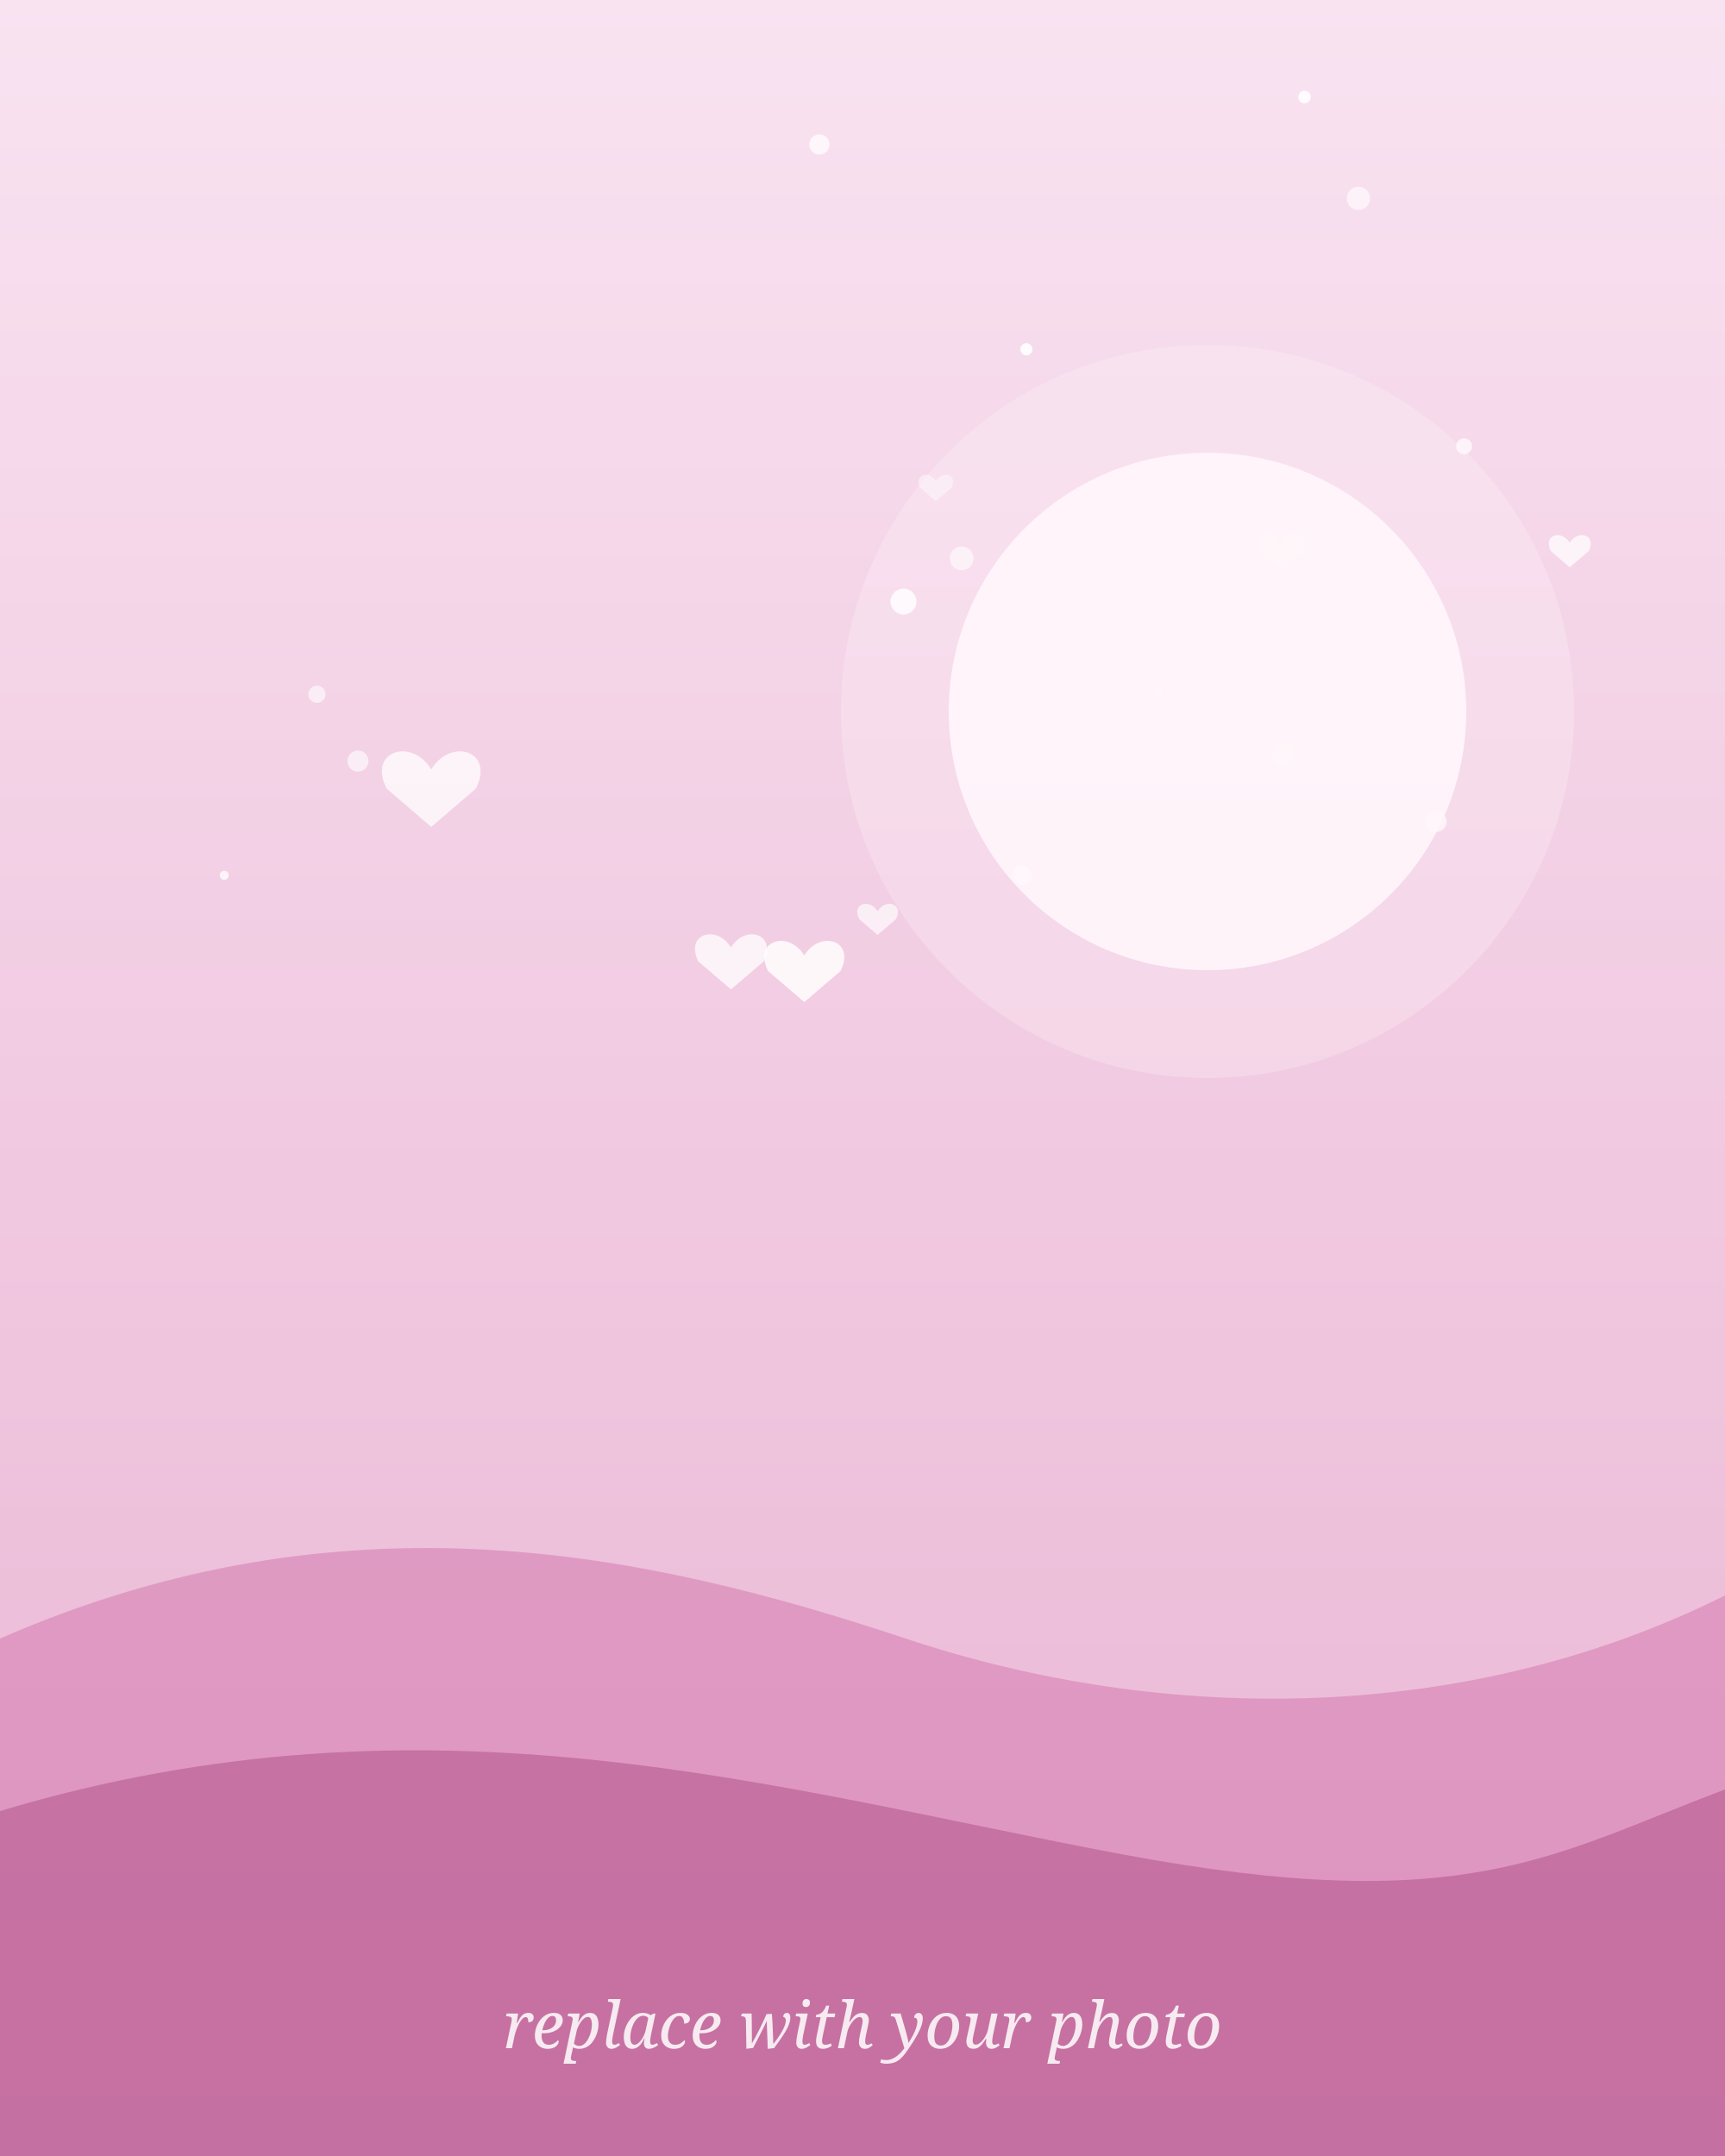
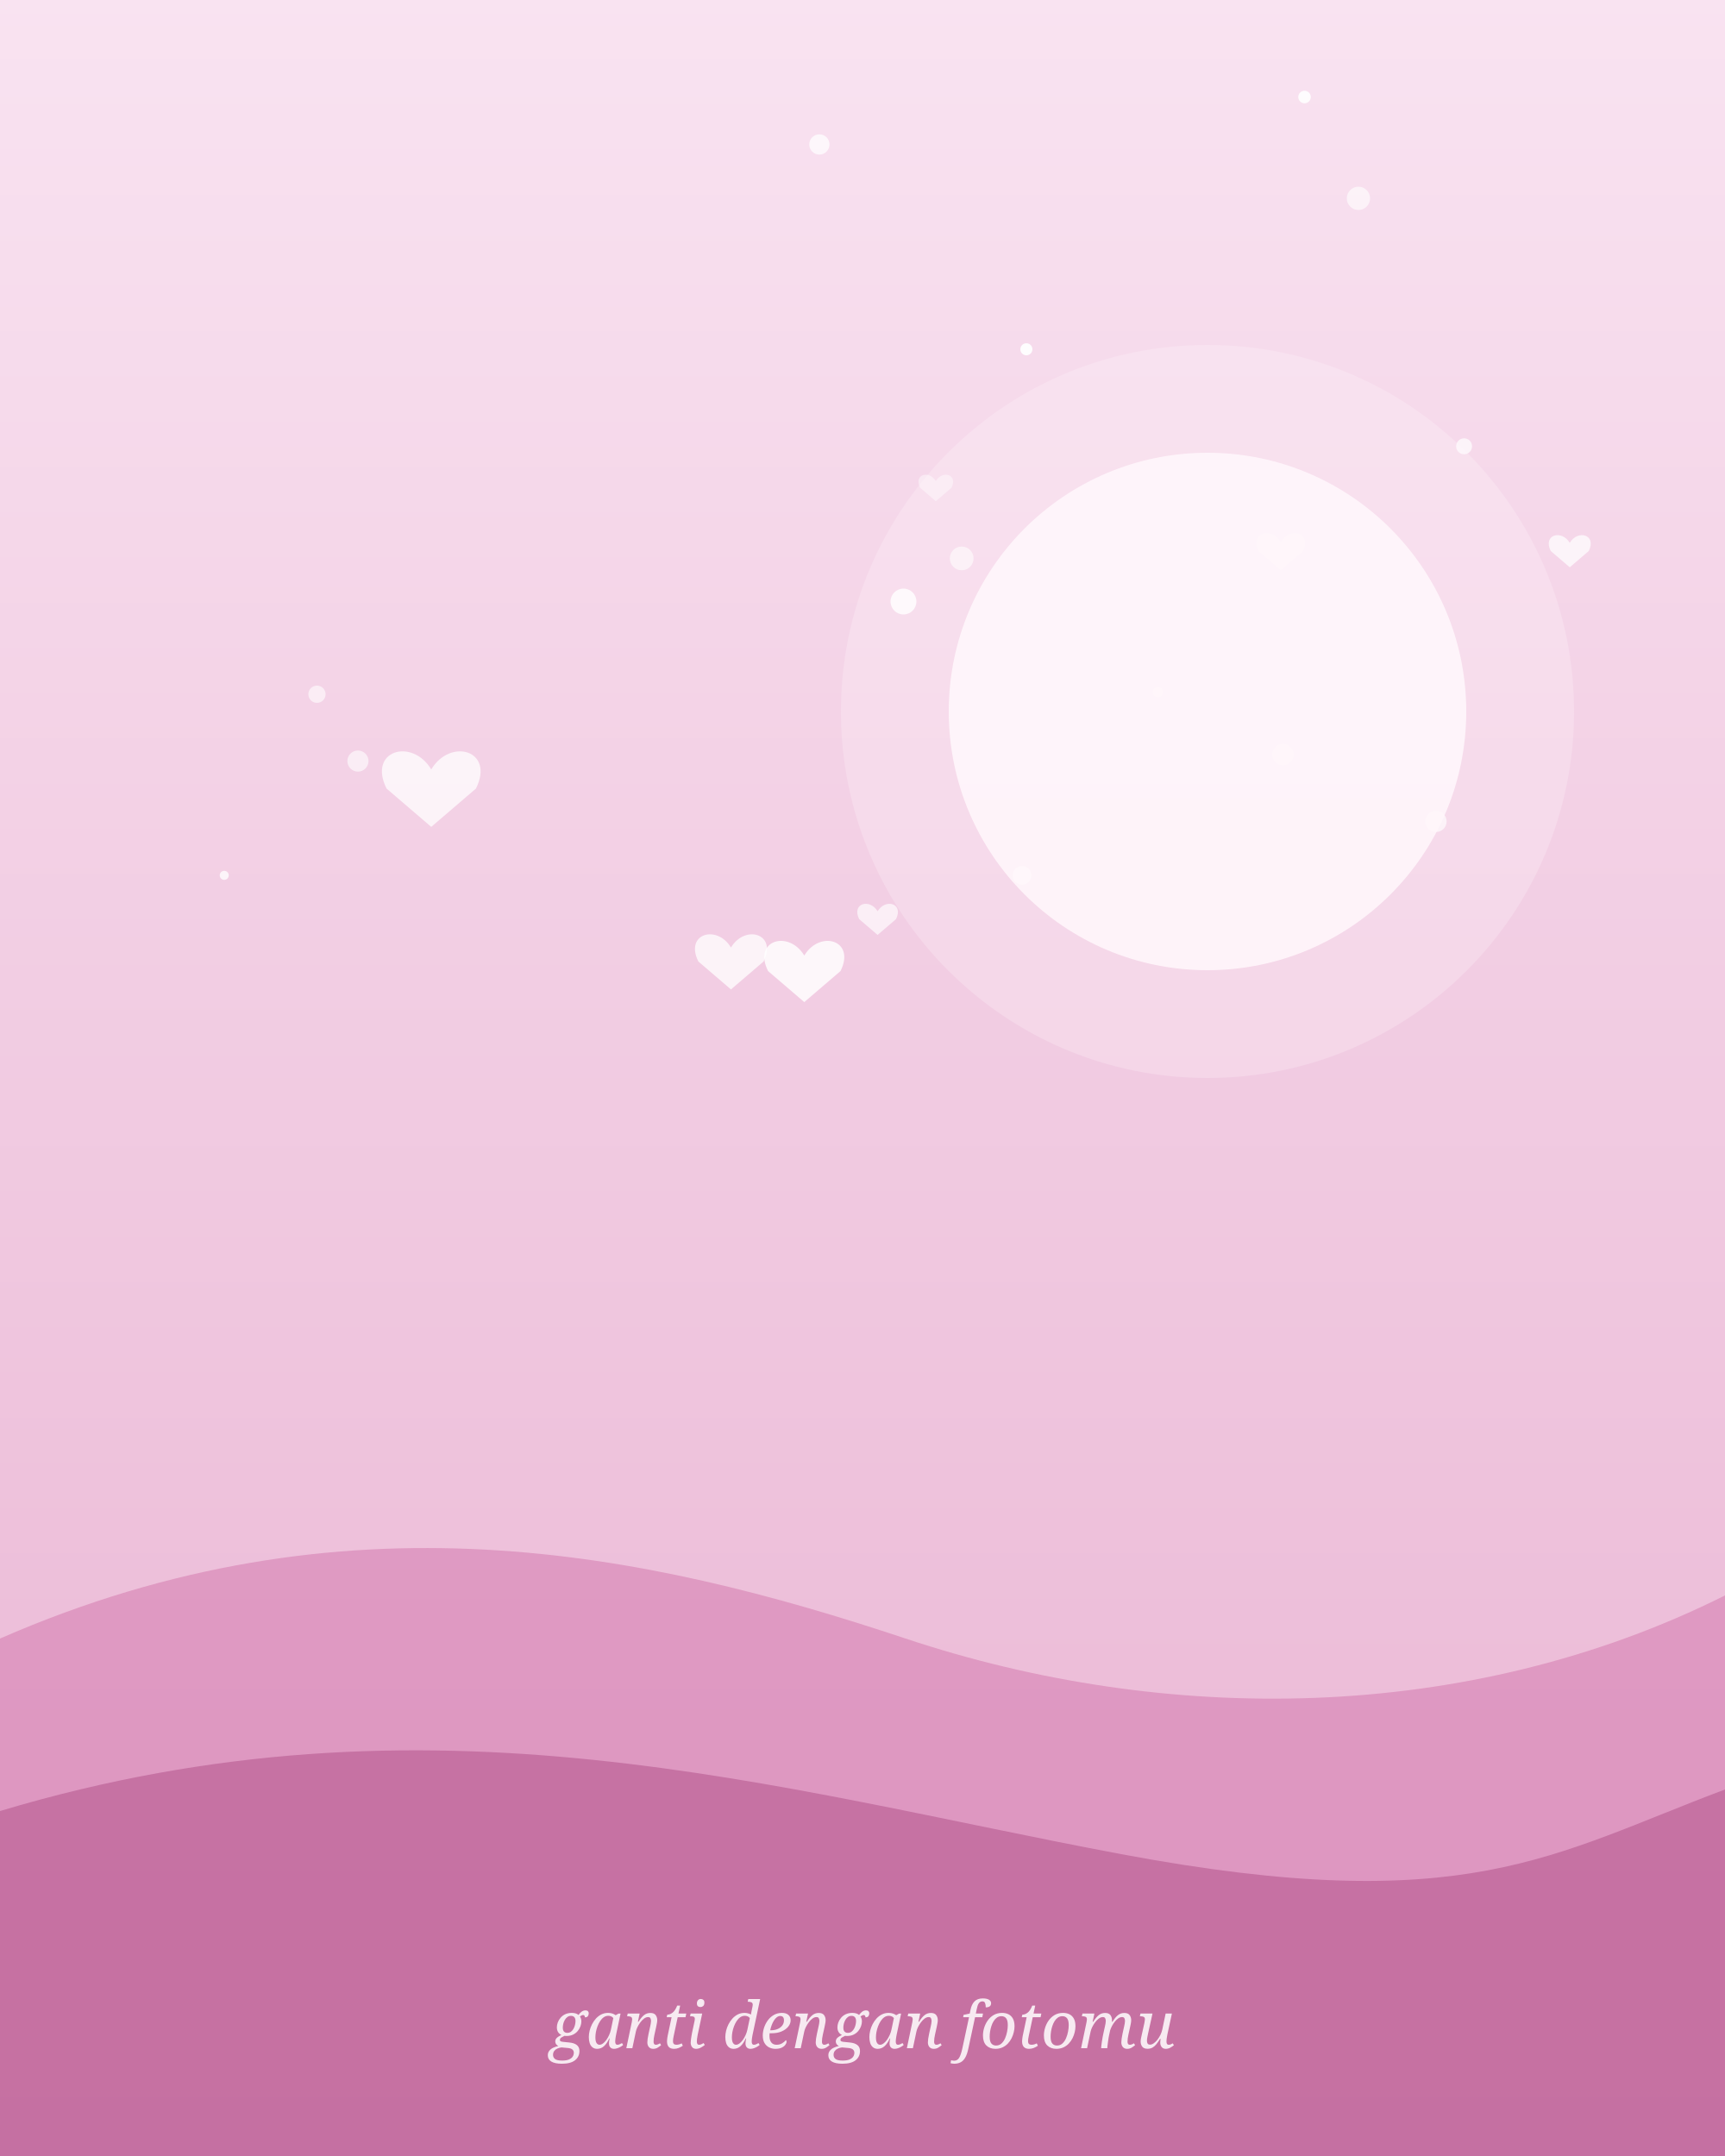
- <svg xmlns="http://www.w3.org/2000/svg" viewBox="0 0 800 1000" width="800" height="1000" role="img" aria-label="replace with your photo">
+ <svg xmlns="http://www.w3.org/2000/svg" viewBox="0 0 800 1000" width="800" height="1000" role="img" aria-label="ganti dengan fotomu">
  <defs>
    <linearGradient id="g" x1="0" y1="0" x2="0" y2="1">
      <stop offset="0" stop-color="#F9E3F1" />
      <stop offset="1" stop-color="#E9B3D2" />
    </linearGradient>
  </defs>
  <rect width="800" height="1000" fill="url(#g)" />
  <circle cx="537" cy="321" r="2.4" fill="#fff" opacity="0.66" />
  <circle cx="166" cy="353" r="4.9" fill="#fff" opacity="0.59" />
  <circle cx="476" cy="162" r="2.8" fill="#fff" opacity="0.93" />
  <circle cx="419" cy="279" r="6.0" fill="#fff" opacity="0.88" />
  <circle cx="679" cy="207" r="3.7" fill="#fff" opacity="0.70" />
  <circle cx="474" cy="406" r="4.3" fill="#fff" opacity="0.95" />
  <circle cx="595" cy="350" r="5.0" fill="#fff" opacity="0.64" />
  <circle cx="446" cy="259" r="5.5" fill="#fff" opacity="0.61" />
  <circle cx="605" cy="45" r="2.9" fill="#fff" opacity="0.90" />
  <circle cx="104" cy="406" r="2.1" fill="#fff" opacity="0.76" />
  <circle cx="666" cy="381" r="4.9" fill="#fff" opacity="0.68" />
  <circle cx="630" cy="92" r="5.4" fill="#fff" opacity="0.61" />
  <circle cx="147" cy="322" r="4.0" fill="#fff" opacity="0.59" />
  <circle cx="380" cy="67" r="4.7" fill="#fff" opacity="0.73" />
  <path transform="translate(339 433) scale(1.08)" d="M0 6C-6-4-20 0-14 12L0 24 14 12C20 0 6-4 0 6Z" fill="#fff" opacity="0.76" />
  <path transform="translate(434 220) scale(0.52)" d="M0 6C-6-4-20 0-14 12L0 24 14 12C20 0 6-4 0 6Z" fill="#fff" opacity="0.43" />
  <path transform="translate(728 248) scale(0.63)" d="M0 6C-6-4-20 0-14 12L0 24 14 12C20 0 6-4 0 6Z" fill="#fff" opacity="0.73" />
  <path transform="translate(407 419) scale(0.61)" d="M0 6C-6-4-20 0-14 12L0 24 14 12C20 0 6-4 0 6Z" fill="#fff" opacity="0.66" />
  <path transform="translate(594 247) scale(0.73)" d="M0 6C-6-4-20 0-14 12L0 24 14 12C20 0 6-4 0 6Z" fill="#fff" opacity="0.51" />
  <path transform="translate(200 348) scale(1.48)" d="M0 6C-6-4-20 0-14 12L0 24 14 12C20 0 6-4 0 6Z" fill="#fff" opacity="0.75" />
  <path transform="translate(373 436) scale(1.20)" d="M0 6C-6-4-20 0-14 12L0 24 14 12C20 0 6-4 0 6Z" fill="#fff" opacity="0.83" />
  <circle cx="560" cy="330" r="120" fill="#FFF6FB" opacity=".9" />
  <circle cx="560" cy="330" r="170" fill="#FFF6FB" opacity=".25" />
  <path d="M0 760C160 690 300 720 420 760S680 800 800 740V1000H0Z" fill="#D47AAE" opacity=".55" />
  <path d="M0 840C200 780 360 830 520 860S720 860 800 830V1000H0Z" fill="#A8447F" opacity=".45" />
-   <text x="400" y="950" text-anchor="middle" font-family="Georgia, serif" font-style="italic" font-size="30" fill="#fff" opacity=".85">replace with your photo</text>
+   <text x="400" y="950" text-anchor="middle" font-family="Georgia, serif" font-style="italic" font-size="30" fill="#fff" opacity=".85">ganti dengan fotomu</text>
</svg>
